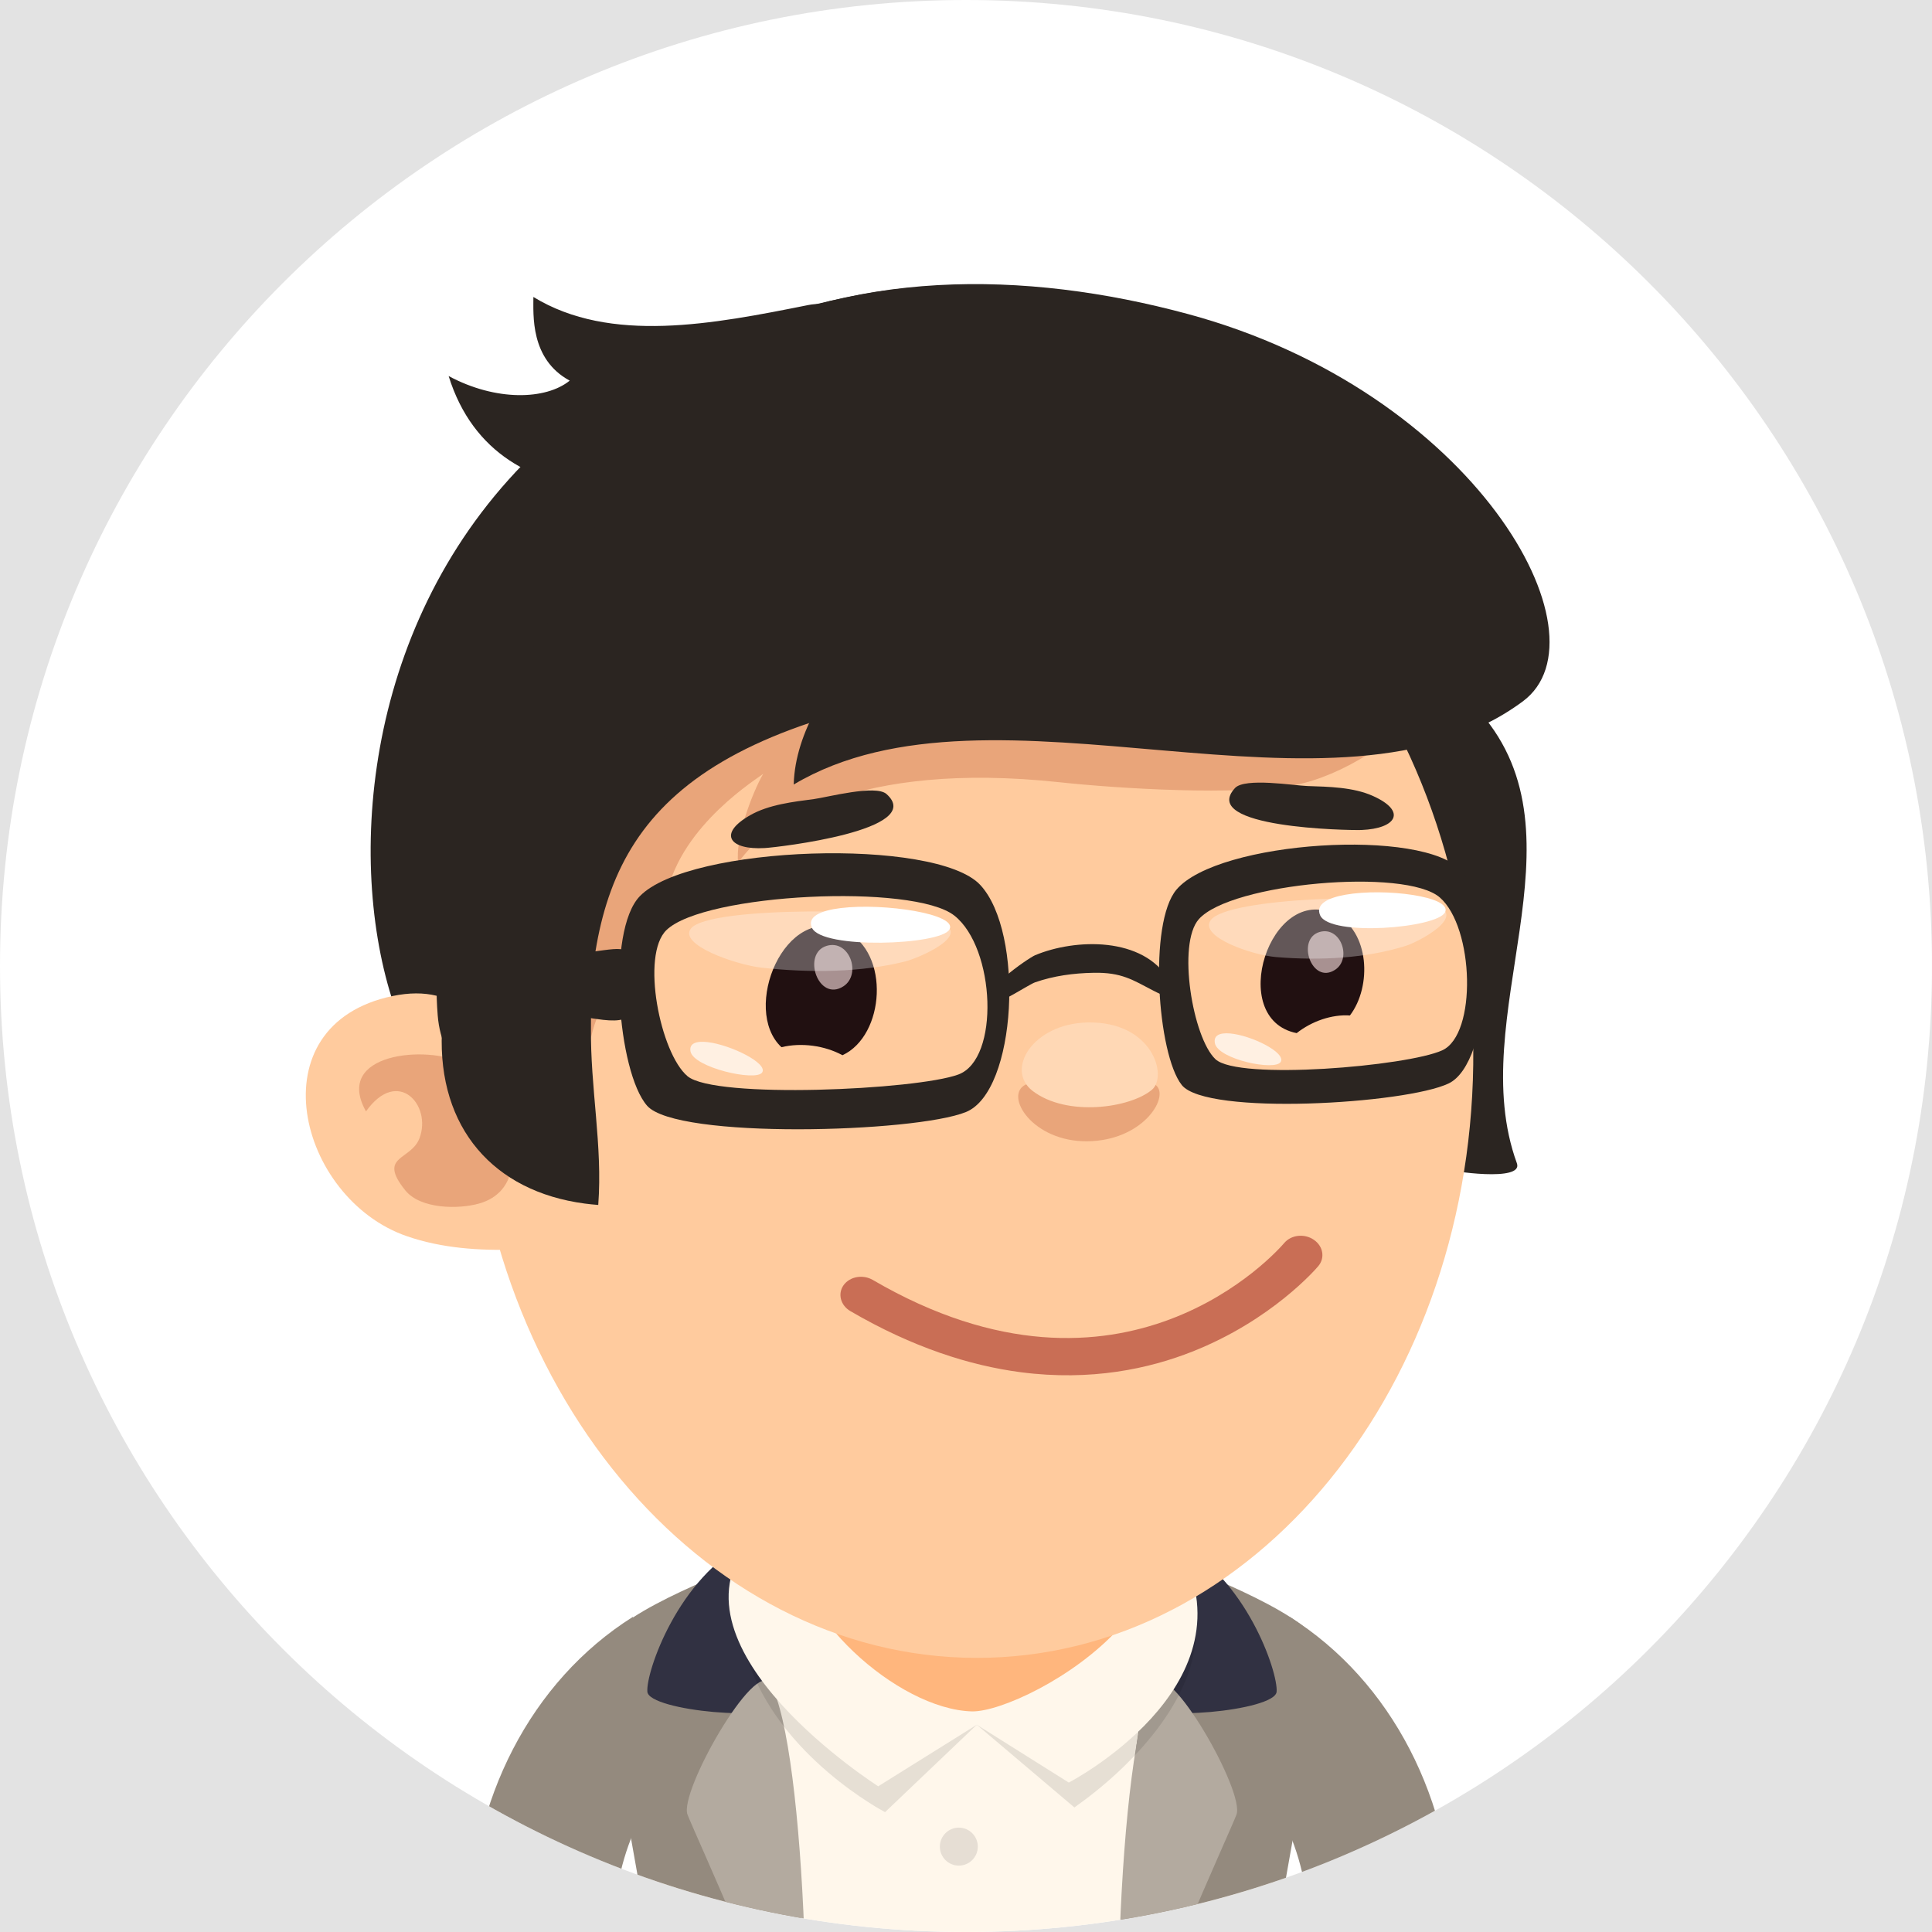
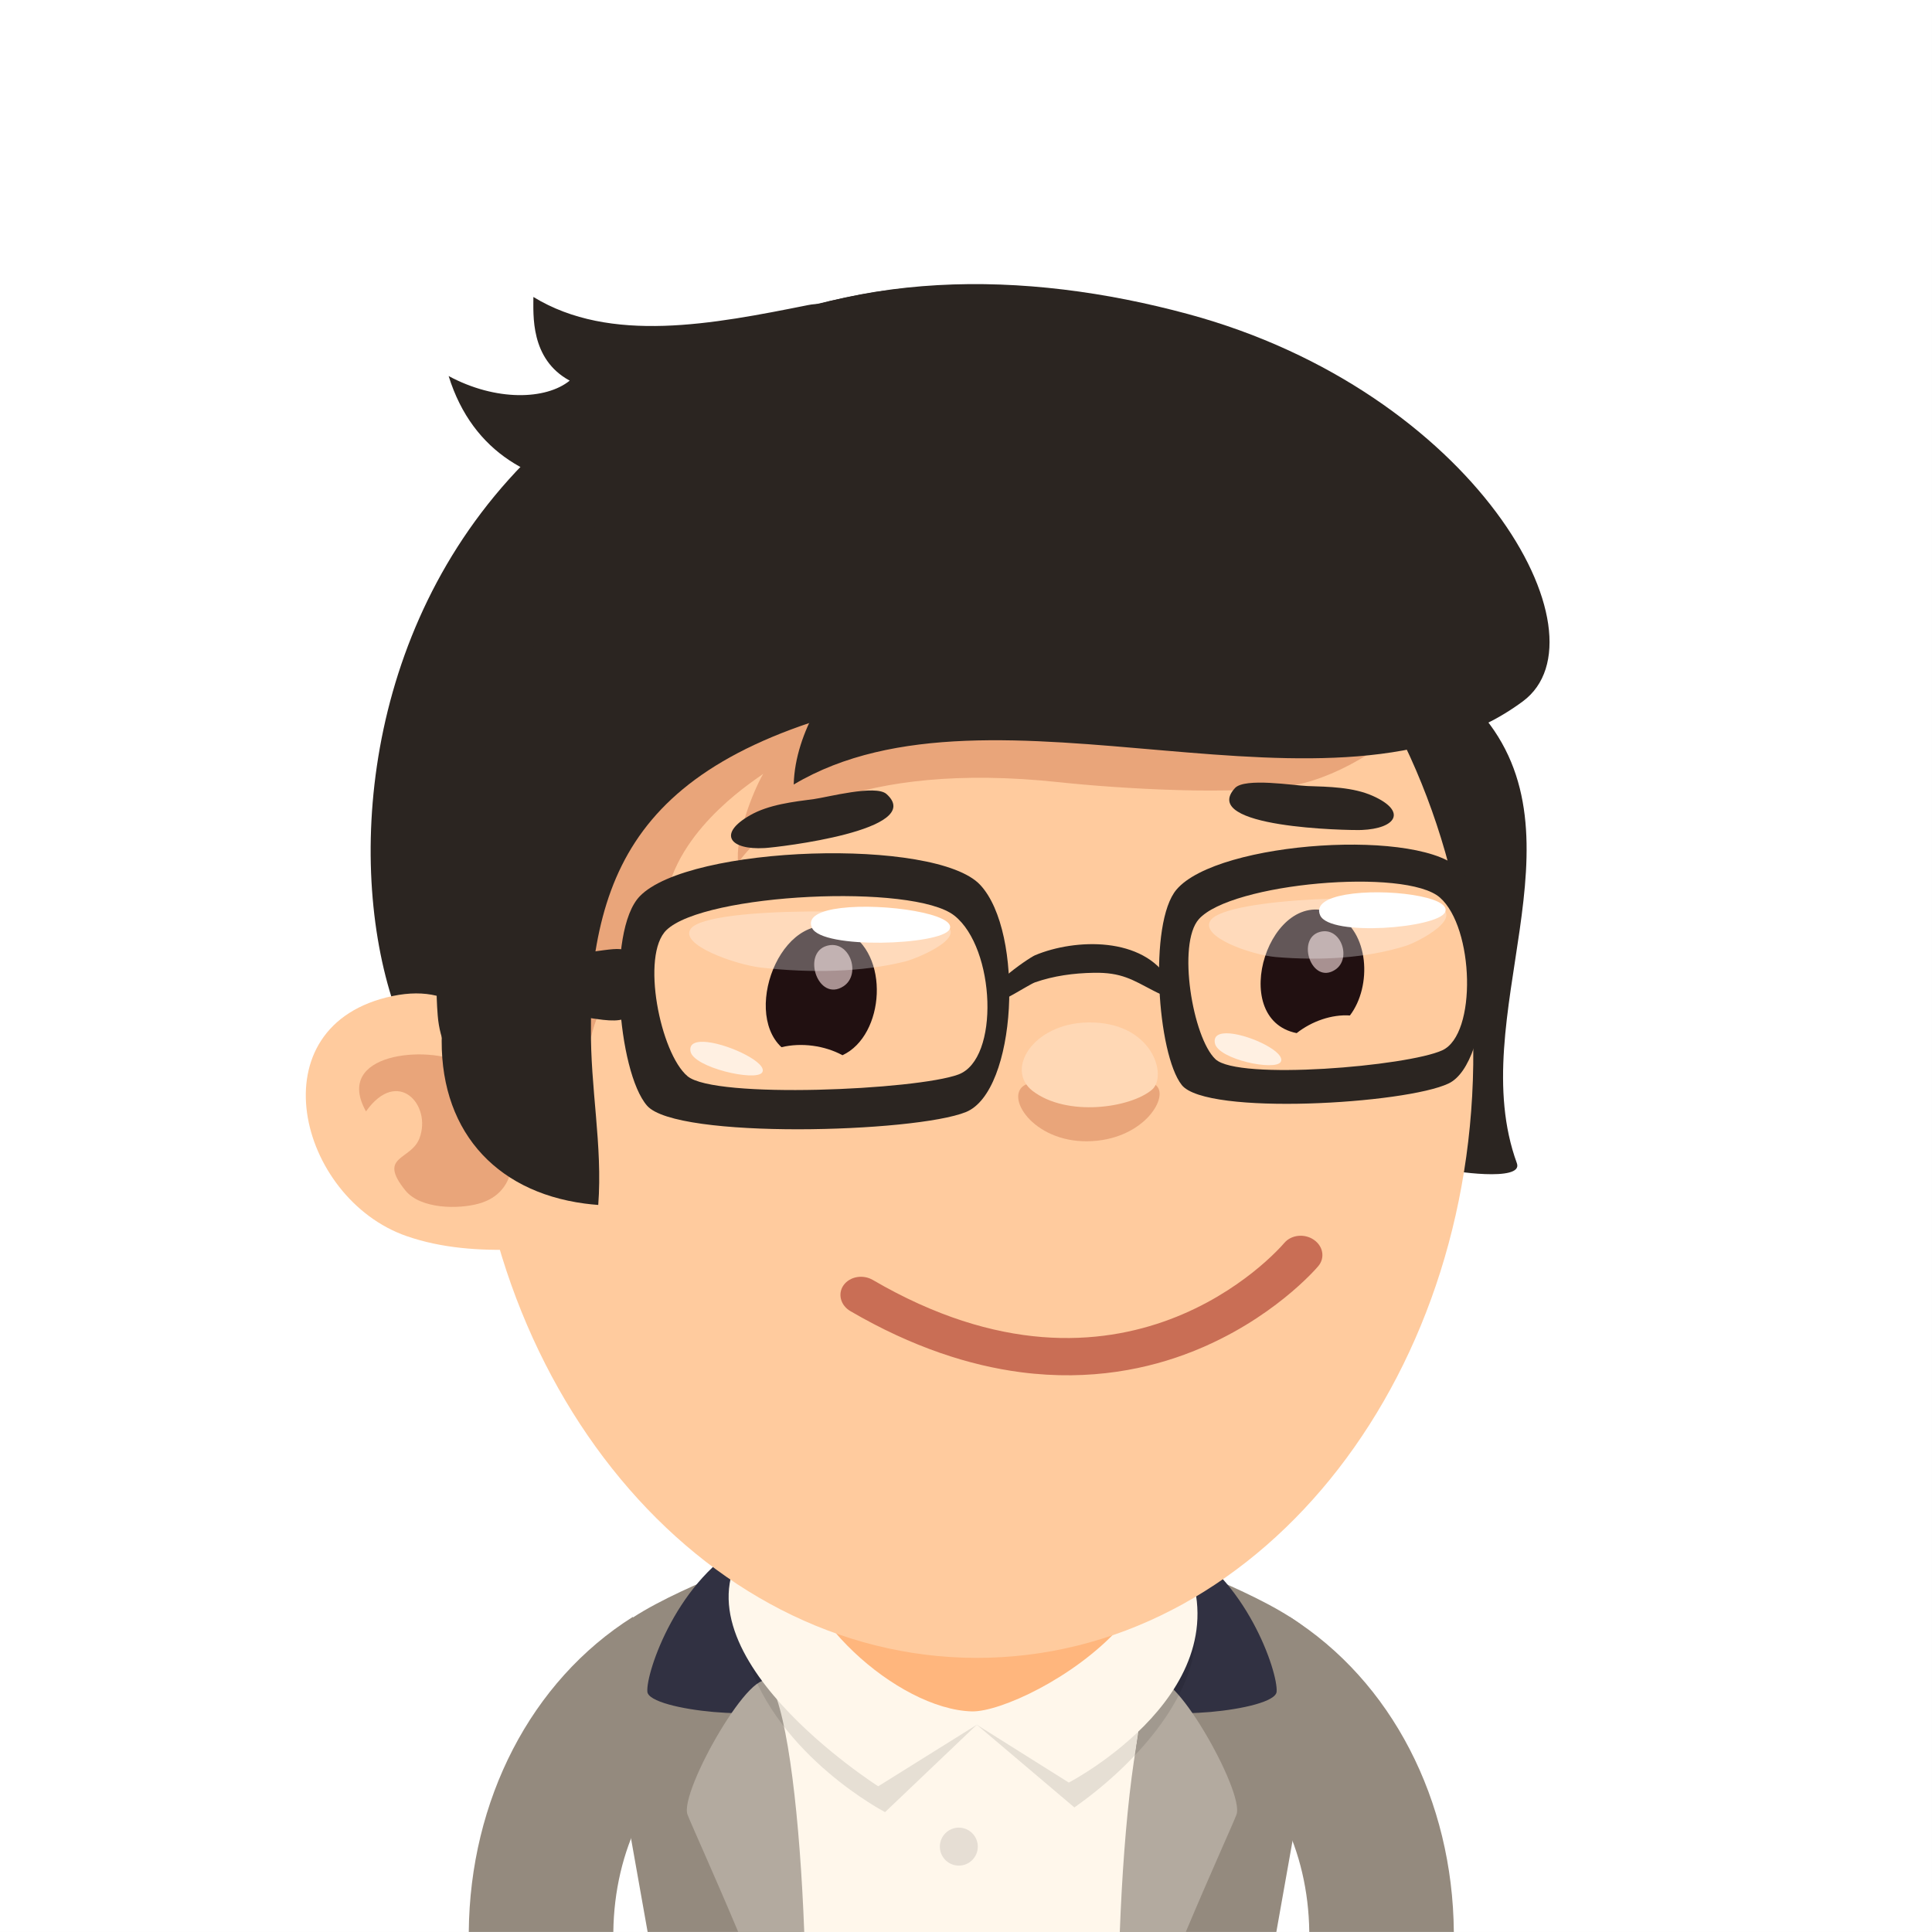
<svg xmlns="http://www.w3.org/2000/svg" width="100%" height="100%" viewBox="0 0 66 66" version="1.1" xml:space="preserve" style="fill-rule:evenodd;clip-rule:evenodd;stroke-linejoin:round;stroke-miterlimit:2;">
  <g transform="matrix(1,0,0,1,-168,-387)">
-     <g id="avatars">
-       <rect x="0" y="0" width="1000" height="765" style="fill:rgb(227,227,227);" />
-       <g transform="matrix(1,0,0,1,-0.433,0.177)">
-         <clipPath id="_clip1">
-           <circle cx="201.433" cy="419.823" r="33" />
-         </clipPath>
-         <g clip-path="url(#_clip1)">
-           <rect x="168.431" y="386.823" width="66" height="65.999" style="fill:white;" />
+     <g transform="matrix(1,0,0,1,-0.433,0.177)">
+       <rect x="168.431" y="386.823" width="66" height="65.999" style="fill:white;" />
+     </g>
+     <g transform="matrix(1,0,0,1,-0.433,0.177)">
+       <g>
+         <g>
+           <g>
+             <path d="M212.496,442.06L209.857,446.25C211.902,447.537 213.126,450.022 213.16,452.822L218.098,452.822C218.061,448.327 215.979,444.255 212.496,442.06Z" style="fill:rgb(148,138,126);fill-rule:nonzero;" />
+           </g>
        </g>
        <g>
-           <clipPath id="_clip2">
-             <circle cx="201.433" cy="419.823" r="33" />
-           </clipPath>
-           <g clip-path="url(#_clip2)">
+           <g>
+             <path d="M192.688,446.25L190.049,442.06C186.566,444.255 184.485,448.327 184.447,452.822L189.385,452.822C189.42,450.022 190.644,447.537 192.688,446.25Z" style="fill:rgb(148,138,126);fill-rule:nonzero;" />
+           </g>
+         </g>
+         <g>
+           <path d="M209.151,440.711C204.257,438.084 197.125,438.989 193.873,441.104C190.14,443.532 190.219,447.292 191.039,452.823L211.743,452.823C212.648,447.258 212.803,442.672 209.151,440.711Z" style="fill:rgb(255,247,235);fill-rule:nonzero;" />
+           <g>
+             <path d="M213.44,442.942C213.028,441.869 208.569,440.218 208.569,440.218C207.391,444.043 206.881,448.7 206.715,452.821L212.035,452.821C212.856,448.155 213.723,443.678 213.44,442.942Z" style="fill:rgb(148,138,126);fill-rule:nonzero;" />
+             <path d="M208.589,439.493C208.589,439.493 207.846,444.341 207.68,445.003C207.514,445.666 211.99,445.28 212.044,444.616C212.1,443.953 210.995,440.694 208.589,439.493Z" style="fill:rgb(49,49,66);fill-rule:nonzero;" />
+             <path d="M207.846,444.341C207.233,445.398 206.83,449.019 206.687,452.823L208.941,452.823C209.77,450.85 210.544,449.15 210.672,448.816C210.971,448.042 208.355,443.463 207.846,444.341Z" style="fill:rgb(179,170,159);fill-rule:nonzero;" />
+           </g>
+           <g>
+             <path d="M189.152,442.942C188.87,443.677 189.736,448.155 190.557,452.822L195.811,452.822C195.609,448.719 195.062,444.087 193.887,440.269C193.888,440.27 189.564,441.869 189.152,442.942Z" style="fill:rgb(148,138,126);fill-rule:nonzero;" />
+             <path d="M190.548,444.616C190.604,445.28 195.079,445.666 194.913,445.003C194.747,444.341 194.004,439.493 194.004,439.493C191.598,440.694 190.493,443.953 190.548,444.616Z" style="fill:rgb(49,49,66);fill-rule:nonzero;" />
+             <path d="M191.92,448.815C192.049,449.148 192.823,450.849 193.652,452.822L195.907,452.822C195.763,449.018 195.36,445.397 194.748,444.34C194.237,443.463 191.62,448.042 191.92,448.815Z" style="fill:rgb(179,170,159);fill-rule:nonzero;" />
+           </g>
+           <path d="M193.963,443.48C195.021,446.831 198.668,448.728 198.668,448.728L201.802,445.743L205.136,448.568C207.144,447.153 209.249,444.879 209.286,442.622C209.313,441.001 192.905,440.127 193.963,443.48Z" style="fill-opacity:0.1;fill-rule:nonzero;" />
+           <path d="M194.004,439.493C191.1,443.183 198.435,447.845 198.435,447.845L201.802,445.743L204.945,447.718C204.945,447.718 211.163,444.492 208.809,439.865C206.691,435.703 196.928,435.778 194.004,439.493Z" style="fill:rgb(255,247,235);fill-rule:nonzero;" />
+           <path d="M205.977,436.176C204.332,434.878 201.122,434.67 199.156,435.094C197.106,435.534 195.745,437.443 195.602,439.407C195.424,441.894 199.09,445.22 201.637,445.287C203.556,445.322 211.701,440.685 205.977,436.176Z" style="fill:rgb(255,182,125);fill-rule:nonzero;" />
+           <path d="M201.188,449.258C200.83,449.258 200.54,449.548 200.54,449.906C200.54,450.265 200.83,450.555 201.188,450.555C201.546,450.555 201.836,450.265 201.836,449.906C201.836,449.548 201.546,449.258 201.188,449.258Z" style="fill:rgb(230,222,212);fill-rule:nonzero;" />
+         </g>
+         <g>
+           <path d="M218.999,411.161C218.015,410.031 217.052,419.154 216.392,420.049C214.866,422.114 215.195,425.685 217.733,426.747C217.942,426.833 220.491,427.215 220.252,426.561C218.428,421.565 222.746,415.457 218.999,411.161Z" style="fill:rgb(43,37,33);fill-rule:nonzero;" />
+           <path d="M197.813,396.891C175.837,401.03 179.681,426.246 186.098,425.193C192.517,424.139 213.984,419.338 215.947,418.826C217.91,418.314 220.163,418.015 218.948,409.748C217.624,400.746 206.889,395.183 197.813,396.891Z" style="fill:rgb(43,37,33);fill-rule:nonzero;" />
+           <path d="M201.029,401.764C191.569,402.032 184.164,411.583 184.491,423.095C184.816,434.607 192.752,443.721 202.213,443.453C211.675,443.182 219.078,433.633 218.753,422.122C218.426,410.61 210.491,401.496 201.029,401.764Z" style="fill:rgb(255,203,158);fill-rule:nonzero;" />
+           <g>
+             <path d="M197.311,418.625C195.243,417.623 193.744,421.309 195.129,422.597C195.809,422.432 196.601,422.539 197.213,422.871C198.662,422.2 198.854,419.374 197.311,418.625Z" style="fill:rgb(33,16,17);fill-rule:nonzero;" />
+           </g>
+           <g opacity="0.5">
+             <path d="M213.313,429.174C212.992,428.955 212.543,429.006 212.307,429.283C212.085,429.542 206.823,435.554 198.248,430.547C197.909,430.352 197.466,430.43 197.253,430.724C197.042,431.018 197.146,431.415 197.482,431.612C199.61,432.853 201.566,433.473 203.302,433.7C205.707,434.014 207.697,433.577 209.163,432.996C211.893,431.918 213.407,430.149 213.469,430.074C213.704,429.794 213.635,429.392 213.313,429.174Z" style="fill:rgb(148,17,12);fill-rule:nonzero;" />
+           </g>
+           <path d="M205.688,423.948C204.625,423.938 204.192,423.51 203.459,423.881C202.729,424.251 203.702,425.833 205.581,425.811C207.451,425.79 208.356,424.352 207.953,423.926C207.482,423.434 206.864,423.959 205.688,423.948Z" style="fill:rgb(181,77,38);fill-opacity:0.3;fill-rule:nonzero;" />
+           <path d="M205.586,421.752C203.72,421.79 202.761,423.361 203.709,424.091C204.885,424.989 207.052,424.673 207.786,424.049C208.333,423.584 207.807,421.709 205.586,421.752Z" style="fill:rgb(255,216,181);fill-rule:nonzero;" />
+           <g>
+             <path d="M214.034,418.053C211.824,416.983 210.316,421.633 212.729,422.116C213.247,421.708 213.93,421.471 214.548,421.513C215.309,420.516 215.219,418.626 214.034,418.053Z" style="fill:rgb(33,16,17);fill-rule:nonzero;" />
+           </g>
+           <path d="M196.679,419.133C195.809,419.387 196.385,421.08 197.25,420.514C197.873,420.102 197.452,418.909 196.679,419.133Z" style="fill:rgb(168,145,145);fill-rule:nonzero;" />
+           <path d="M213.512,418.661C212.702,418.898 213.242,420.48 214.046,419.95C214.626,419.565 214.233,418.452 213.512,418.661Z" style="fill:rgb(168,145,145);fill-rule:nonzero;" />
+           <path d="M181.848,420.848C177.124,421.834 178.607,427.768 182.331,429.053C183.524,429.466 184.815,429.552 186.066,429.51C186.091,429.479 186.119,429.446 186.146,429.411C186.754,428.662 186.012,424.717 185.781,423.902C185.198,421.85 184.118,420.376 181.848,420.848Z" style="fill:rgb(255,203,158);fill-rule:nonzero;" />
+           <path d="M212.507,407.862C208.087,406.982 203.364,406.716 198.889,407.314C195.323,407.789 191.63,408.982 189.762,412.29C188.818,413.96 188.369,415.826 188.025,417.694C187.597,420.009 187.966,422.583 188.525,422.78C188.939,419.965 190.637,420.115 191.211,417.375C191.711,414.986 194.363,413.389 194.505,413.257C194.102,413.96 193.54,415.507 193.651,416.298C194.566,414.941 197.714,412.803 204.619,413.545C206.661,413.764 210.696,414.013 212.709,413.632C214.156,413.36 216.391,412.093 217.211,410.588C218.206,408.76 213.529,408.066 212.507,407.862Z" style="fill:rgb(181,77,38);fill-opacity:0.3;fill-rule:nonzero;" />
+           <path d="M209.931,403.509C203.791,399.741 198.202,400.504 193.279,402.508C186.86,405.118 182.89,415.332 183.386,421.513C183.668,425.029 188.526,425.261 188.523,423.278C188.521,417.235 189.513,412.958 198.437,410.857C205.548,409.183 213.946,410.105 216.065,411.574C218.184,413.043 216.069,407.277 209.931,403.509Z" style="fill:rgb(43,37,33);fill-rule:nonzero;" />
+           <path d="M184.227,423.14C183.057,422.521 179.807,422.778 180.936,424.79C182.017,423.267 183.192,424.567 182.764,425.705C182.476,426.471 181.317,426.295 182.278,427.487C182.799,428.133 184.095,428.133 184.785,427.942C186.976,427.337 185.65,423.894 184.227,423.14Z" style="fill:rgb(181,77,38);fill-opacity:0.3;fill-rule:nonzero;" />
+           <path d="M209.023,397.553C203.426,396.038 197.358,395.984 192.328,398.892C188.7,400.987 188.051,404.889 189.324,408.944C189.746,410.281 190.553,412.182 192.207,412.449C192.825,412.549 196.058,411.512 196.312,411.051C195.896,411.807 195.569,412.712 195.548,413.623C202.39,409.551 214.041,415.536 220.456,410.782C223.479,408.541 218.811,400.203 209.023,397.553Z" style="fill:rgb(43,37,33);fill-rule:nonzero;" />
+           <path d="M187.486,419.588C186.368,418.906 184.677,419.459 183.453,418.743C184.033,419.091 183.555,421.52 183.529,422.07C183.388,425.358 185.299,427.526 188.405,427.938C188.557,427.958 188.711,427.974 188.87,427.986C189.024,425.953 188.595,423.999 188.621,421.901C188.638,420.396 188.503,420.212 187.486,419.588Z" style="fill:rgb(43,37,33);fill-rule:nonzero;" />
+           <path d="M196.038,397.245C192.796,397.894 189.289,398.578 186.654,396.968C186.659,397.551 186.531,399.089 187.895,399.826C187.085,400.484 185.377,400.54 183.759,399.669C185.426,405.025 192.222,403.798 195.225,402.091C196.649,401.282 198.426,396.768 196.038,397.245Z" style="fill:rgb(43,37,33);fill-rule:nonzero;" />
+           <path d="M215.332,414.013C214.661,413.712 213.819,413.699 213.095,413.675C212.649,413.66 210.961,413.381 210.623,413.743C209.369,415.104 214.493,415.193 214.945,415.177C216.134,415.128 216.506,414.539 215.332,414.013Z" style="fill:rgb(43,37,33);fill-rule:nonzero;" />
+           <path d="M196.249,414.119C195.53,414.214 194.693,414.308 194.054,414.675C192.938,415.313 193.365,415.864 194.554,415.794C195.006,415.77 200.098,415.177 198.716,413.947C198.344,413.619 196.689,414.06 196.249,414.119Z" style="fill:rgb(43,37,33);fill-rule:nonzero;" />
+           <g>
            <g>
-               <g>
-                 <path d="M212.496,442.06L209.857,446.25C211.902,447.537 213.126,450.022 213.16,452.822L218.098,452.822C218.061,448.327 215.979,444.255 212.496,442.06Z" style="fill:rgb(148,138,126);fill-rule:nonzero;" />
-               </g>
+               <path d="M208.623,417.214C207.661,418.349 207.969,422.836 208.804,423.889C209.642,424.944 216.464,424.536 217.923,423.834C219.381,423.135 219.623,418.057 218.359,416.576C217.099,415.093 210.036,415.541 208.623,417.214ZM217.702,422.704C216.505,423.248 210.732,423.739 209.955,423.007C209.179,422.277 208.639,419.069 209.386,418.224C210.484,416.985 216.461,416.459 217.624,417.486C218.79,418.51 218.897,422.158 217.702,422.704Z" style="fill:rgb(43,37,33);fill-rule:nonzero;" />
            </g>
            <g>
-               <g>
-                 <path d="M192.688,446.25L190.049,442.06C186.566,444.255 184.485,448.327 184.447,452.822L189.385,452.822C189.42,450.022 190.644,447.537 192.688,446.25Z" style="fill:rgb(148,138,126);fill-rule:nonzero;" />
-               </g>
+               <path d="M190.288,417.441C189.144,418.631 189.533,423.444 190.538,424.595C191.542,425.749 199.691,425.518 201.431,424.812C203.172,424.105 203.435,418.677 201.918,417.052C200.406,415.429 191.968,415.695 190.288,417.441ZM201.171,423.53C199.745,424.057 192.853,424.373 191.92,423.588C190.986,422.801 190.316,419.448 191.201,418.595C192.5,417.34 199.635,416.995 201.035,418.101C202.436,419.208 202.597,423.004 201.171,423.53Z" style="fill:rgb(43,37,33);fill-rule:nonzero;" />
            </g>
-             <g>
-               <path d="M209.151,440.711C204.257,438.084 197.125,438.989 193.873,441.104C190.14,443.532 190.219,447.292 191.039,452.823L211.743,452.823C212.648,447.258 212.803,442.672 209.151,440.711Z" style="fill:rgb(255,247,235);fill-rule:nonzero;" />
-               <g>
-                 <path d="M213.44,442.942C213.028,441.869 208.569,440.218 208.569,440.218C207.391,444.043 206.881,448.7 206.715,452.821L212.035,452.821C212.856,448.155 213.723,443.678 213.44,442.942Z" style="fill:rgb(148,138,126);fill-rule:nonzero;" />
-                 <path d="M208.589,439.493C208.589,439.493 207.846,444.341 207.68,445.003C207.514,445.666 211.99,445.28 212.044,444.616C212.1,443.953 210.995,440.694 208.589,439.493Z" style="fill:rgb(49,49,66);fill-rule:nonzero;" />
-                 <path d="M207.846,444.341C207.233,445.398 206.83,449.019 206.687,452.823L208.941,452.823C209.77,450.85 210.544,449.15 210.672,448.816C210.971,448.042 208.355,443.463 207.846,444.341Z" style="fill:rgb(179,170,159);fill-rule:nonzero;" />
-               </g>
-               <g>
-                 <path d="M189.152,442.942C188.87,443.677 189.736,448.155 190.557,452.822L195.811,452.822C195.609,448.719 195.062,444.087 193.887,440.269C193.888,440.27 189.564,441.869 189.152,442.942Z" style="fill:rgb(148,138,126);fill-rule:nonzero;" />
-                 <path d="M190.548,444.616C190.604,445.28 195.079,445.666 194.913,445.003C194.747,444.341 194.004,439.493 194.004,439.493C191.598,440.694 190.493,443.953 190.548,444.616Z" style="fill:rgb(49,49,66);fill-rule:nonzero;" />
-                 <path d="M191.92,448.815C192.049,449.148 192.823,450.849 193.652,452.822L195.907,452.822C195.763,449.018 195.36,445.397 194.748,444.34C194.237,443.463 191.62,448.042 191.92,448.815Z" style="fill:rgb(179,170,159);fill-rule:nonzero;" />
-               </g>
-               <path d="M193.963,443.48C195.021,446.831 198.668,448.728 198.668,448.728L201.802,445.743L205.136,448.568C207.144,447.153 209.249,444.879 209.286,442.622C209.313,441.001 192.905,440.127 193.963,443.48Z" style="fill-opacity:0.1;fill-rule:nonzero;" />
-               <path d="M194.004,439.493C191.1,443.183 198.435,447.845 198.435,447.845L201.802,445.743L204.945,447.718C204.945,447.718 211.163,444.492 208.809,439.865C206.691,435.703 196.928,435.778 194.004,439.493Z" style="fill:rgb(255,247,235);fill-rule:nonzero;" />
-               <path d="M205.977,436.176C204.332,434.878 201.122,434.67 199.156,435.094C197.106,435.534 195.745,437.443 195.602,439.407C195.424,441.894 199.09,445.22 201.637,445.287C203.556,445.322 211.701,440.685 205.977,436.176Z" style="fill:rgb(255,182,125);fill-rule:nonzero;" />
-               <path d="M201.188,449.258C200.83,449.258 200.54,449.548 200.54,449.906C200.54,450.265 200.83,450.555 201.188,450.555C201.546,450.555 201.836,450.265 201.836,449.906C201.836,449.548 201.546,449.258 201.188,449.258Z" style="fill:rgb(230,222,212);fill-rule:nonzero;" />
-             </g>
-             <g>
-               <path d="M218.999,411.161C218.015,410.031 217.052,419.154 216.392,420.049C214.866,422.114 215.195,425.685 217.733,426.747C217.942,426.833 220.491,427.215 220.252,426.561C218.428,421.565 222.746,415.457 218.999,411.161Z" style="fill:rgb(43,37,33);fill-rule:nonzero;" />
-               <path d="M197.813,396.891C175.837,401.03 179.681,426.246 186.098,425.193C192.517,424.139 213.984,419.338 215.947,418.826C217.91,418.314 220.163,418.015 218.948,409.748C217.624,400.746 206.889,395.183 197.813,396.891Z" style="fill:rgb(43,37,33);fill-rule:nonzero;" />
-               <path d="M201.029,401.764C191.569,402.032 184.164,411.583 184.491,423.095C184.816,434.607 192.752,443.721 202.213,443.453C211.675,443.182 219.078,433.633 218.753,422.122C218.426,410.61 210.491,401.496 201.029,401.764Z" style="fill:rgb(255,203,158);fill-rule:nonzero;" />
-               <g>
-                 <path d="M197.311,418.625C195.243,417.623 193.744,421.309 195.129,422.597C195.809,422.432 196.601,422.539 197.213,422.871C198.662,422.2 198.854,419.374 197.311,418.625Z" style="fill:rgb(33,16,17);fill-rule:nonzero;" />
-               </g>
-               <g opacity="0.5">
-                 <path d="M213.313,429.174C212.992,428.955 212.543,429.006 212.307,429.283C212.085,429.542 206.823,435.554 198.248,430.547C197.909,430.352 197.466,430.43 197.253,430.724C197.042,431.018 197.146,431.415 197.482,431.612C199.61,432.853 201.566,433.473 203.302,433.7C205.707,434.014 207.697,433.577 209.163,432.996C211.893,431.918 213.407,430.149 213.469,430.074C213.704,429.794 213.635,429.392 213.313,429.174Z" style="fill:rgb(148,17,12);fill-rule:nonzero;" />
-               </g>
-               <path d="M205.688,423.948C204.625,423.938 204.192,423.51 203.459,423.881C202.729,424.251 203.702,425.833 205.581,425.811C207.451,425.79 208.356,424.352 207.953,423.926C207.482,423.434 206.864,423.959 205.688,423.948Z" style="fill:rgb(181,77,38);fill-opacity:0.3;fill-rule:nonzero;" />
-               <path d="M205.586,421.752C203.72,421.79 202.761,423.361 203.709,424.091C204.885,424.989 207.052,424.673 207.786,424.049C208.333,423.584 207.807,421.709 205.586,421.752Z" style="fill:rgb(255,216,181);fill-rule:nonzero;" />
-               <g>
-                 <path d="M214.034,418.053C211.824,416.983 210.316,421.633 212.729,422.116C213.247,421.708 213.93,421.471 214.548,421.513C215.309,420.516 215.219,418.626 214.034,418.053Z" style="fill:rgb(33,16,17);fill-rule:nonzero;" />
-               </g>
-               <path d="M196.679,419.133C195.809,419.387 196.385,421.08 197.25,420.514C197.873,420.102 197.452,418.909 196.679,419.133Z" style="fill:rgb(168,145,145);fill-rule:nonzero;" />
-               <path d="M213.512,418.661C212.702,418.898 213.242,420.48 214.046,419.95C214.626,419.565 214.233,418.452 213.512,418.661Z" style="fill:rgb(168,145,145);fill-rule:nonzero;" />
-               <path d="M181.848,420.848C177.124,421.834 178.607,427.768 182.331,429.053C183.524,429.466 184.815,429.552 186.066,429.51C186.091,429.479 186.119,429.446 186.146,429.411C186.754,428.662 186.012,424.717 185.781,423.902C185.198,421.85 184.118,420.376 181.848,420.848Z" style="fill:rgb(255,203,158);fill-rule:nonzero;" />
-               <path d="M212.507,407.862C208.087,406.982 203.364,406.716 198.889,407.314C195.323,407.789 191.63,408.982 189.762,412.29C188.818,413.96 188.369,415.826 188.025,417.694C187.597,420.009 187.966,422.583 188.525,422.78C188.939,419.965 190.637,420.115 191.211,417.375C191.711,414.986 194.363,413.389 194.505,413.257C194.102,413.96 193.54,415.507 193.651,416.298C194.566,414.941 197.714,412.803 204.619,413.545C206.661,413.764 210.696,414.013 212.709,413.632C214.156,413.36 216.391,412.093 217.211,410.588C218.206,408.76 213.529,408.066 212.507,407.862Z" style="fill:rgb(181,77,38);fill-opacity:0.3;fill-rule:nonzero;" />
-               <path d="M209.931,403.509C203.791,399.741 198.202,400.504 193.279,402.508C186.86,405.118 182.89,415.332 183.386,421.513C183.668,425.029 188.526,425.261 188.523,423.278C188.521,417.235 189.513,412.958 198.437,410.857C205.548,409.183 213.946,410.105 216.065,411.574C218.184,413.043 216.069,407.277 209.931,403.509Z" style="fill:rgb(43,37,33);fill-rule:nonzero;" />
-               <path d="M184.227,423.14C183.057,422.521 179.807,422.778 180.936,424.79C182.017,423.267 183.192,424.567 182.764,425.705C182.476,426.471 181.317,426.295 182.278,427.487C182.799,428.133 184.095,428.133 184.785,427.942C186.976,427.337 185.65,423.894 184.227,423.14Z" style="fill:rgb(181,77,38);fill-opacity:0.3;fill-rule:nonzero;" />
-               <path d="M209.023,397.553C203.426,396.038 197.358,395.984 192.328,398.892C188.7,400.987 188.051,404.889 189.324,408.944C189.746,410.281 190.553,412.182 192.207,412.449C192.825,412.549 196.058,411.512 196.312,411.051C195.896,411.807 195.569,412.712 195.548,413.623C202.39,409.551 214.041,415.536 220.456,410.782C223.479,408.541 218.811,400.203 209.023,397.553Z" style="fill:rgb(43,37,33);fill-rule:nonzero;" />
-               <path d="M187.486,419.588C186.368,418.906 184.677,419.459 183.453,418.743C184.033,419.091 183.555,421.52 183.529,422.07C183.388,425.358 185.299,427.526 188.405,427.938C188.557,427.958 188.711,427.974 188.87,427.986C189.024,425.953 188.595,423.999 188.621,421.901C188.638,420.396 188.503,420.212 187.486,419.588Z" style="fill:rgb(43,37,33);fill-rule:nonzero;" />
-               <path d="M196.038,397.245C192.796,397.894 189.289,398.578 186.654,396.968C186.659,397.551 186.531,399.089 187.895,399.826C187.085,400.484 185.377,400.54 183.759,399.669C185.426,405.025 192.222,403.798 195.225,402.091C196.649,401.282 198.426,396.768 196.038,397.245Z" style="fill:rgb(43,37,33);fill-rule:nonzero;" />
-               <path d="M215.332,414.013C214.661,413.712 213.819,413.699 213.095,413.675C212.649,413.66 210.961,413.381 210.623,413.743C209.369,415.104 214.493,415.193 214.945,415.177C216.134,415.128 216.506,414.539 215.332,414.013Z" style="fill:rgb(43,37,33);fill-rule:nonzero;" />
-               <path d="M196.249,414.119C195.53,414.214 194.693,414.308 194.054,414.675C192.938,415.313 193.365,415.864 194.554,415.794C195.006,415.77 200.098,415.177 198.716,413.947C198.344,413.619 196.689,414.06 196.249,414.119Z" style="fill:rgb(43,37,33);fill-rule:nonzero;" />
-               <g>
-                 <g>
-                   <path d="M208.623,417.214C207.661,418.349 207.969,422.836 208.804,423.889C209.642,424.944 216.464,424.536 217.923,423.834C219.381,423.135 219.623,418.057 218.359,416.576C217.099,415.093 210.036,415.541 208.623,417.214ZM217.702,422.704C216.505,423.248 210.732,423.739 209.955,423.007C209.179,422.277 208.639,419.069 209.386,418.224C210.484,416.985 216.461,416.459 217.624,417.486C218.79,418.51 218.897,422.158 217.702,422.704Z" style="fill:rgb(43,37,33);fill-rule:nonzero;" />
-                 </g>
-                 <g>
-                   <path d="M190.288,417.441C189.144,418.631 189.533,423.444 190.538,424.595C191.542,425.749 199.691,425.518 201.431,424.812C203.172,424.105 203.435,418.677 201.918,417.052C200.406,415.429 191.968,415.695 190.288,417.441ZM201.171,423.53C199.745,424.057 192.853,424.373 191.92,423.588C190.986,422.801 190.316,419.448 191.201,418.595C192.5,417.34 199.635,416.995 201.035,418.101C202.436,419.208 202.597,423.004 201.171,423.53Z" style="fill:rgb(43,37,33);fill-rule:nonzero;" />
-                 </g>
-                 <path d="M203.791,419.456C203.57,419.549 201.694,420.823 202.376,421.076C202.552,421.14 203.578,420.458 203.789,420.382C204.435,420.157 205.111,420.067 205.792,420.055C206.745,420.036 207.124,420.296 207.828,420.662C208.185,420.848 208.884,421.182 208.375,420.317C207.496,418.81 205.161,418.881 203.791,419.456Z" style="fill:rgb(43,37,33);fill-rule:nonzero;" />
-                 <path d="M188.683,419.334C188.052,419.417 185.253,419.436 184.926,420.022C184.579,420.645 185.571,421.006 186.015,421.126C186.922,421.366 187.88,421.492 188.803,421.632C190.138,421.834 190.148,421.461 190.111,420.224C190.076,419.072 189.804,419.185 188.683,419.334Z" style="fill:rgb(43,37,33);fill-rule:nonzero;" />
-                 <path d="M192.606,422.423C192.233,422.381 191.971,422.455 192.021,422.738C192.12,423.292 194.255,423.778 194.469,423.461C194.678,423.147 193.396,422.516 192.606,422.423Z" style="fill:white;fill-opacity:0.7;fill-rule:nonzero;" />
-                 <path d="M200.522,418.319C199.186,417.845 192.672,417.767 192.042,418.537C191.59,419.091 193.557,419.777 194.437,419.878C196.114,420.068 197.862,420.04 199.351,419.669C199.781,419.564 201.729,418.75 200.522,418.319Z" style="fill:white;fill-opacity:0.3;fill-rule:nonzero;" />
-                 <path d="M197.156,417.844C196.462,417.928 196,418.139 196.17,418.517C196.507,419.264 200.568,419.111 200.868,418.576C201.166,418.049 198.633,417.662 197.156,417.844Z" style="fill:white;fill-rule:nonzero;" />
-                 <path d="M210.454,422.127C210.115,422.098 209.88,422.182 209.936,422.463C210.047,423.013 212.005,423.421 212.186,423.097C212.363,422.774 211.176,422.191 210.454,422.127Z" style="fill:white;fill-opacity:0.7;fill-rule:nonzero;" />
-                 <path d="M217.477,417.74C216.245,417.314 210.331,417.471 209.789,418.263C209.4,418.833 211.213,419.448 212.016,419.517C213.544,419.646 215.13,419.556 216.467,419.131C216.852,419.011 218.589,418.127 217.477,417.74Z" style="fill:white;fill-opacity:0.3;fill-rule:nonzero;" />
-                 <path d="M214.401,417.387C213.775,417.496 213.364,417.723 213.533,418.095C213.869,418.829 217.549,418.53 217.8,417.984C218.049,417.447 215.735,417.152 214.401,417.387Z" style="fill:white;fill-rule:nonzero;" />
-               </g>
-             </g>
+             <path d="M203.791,419.456C203.57,419.549 201.694,420.823 202.376,421.076C202.552,421.14 203.578,420.458 203.789,420.382C204.435,420.157 205.111,420.067 205.792,420.055C206.745,420.036 207.124,420.296 207.828,420.662C208.185,420.848 208.884,421.182 208.375,420.317C207.496,418.81 205.161,418.881 203.791,419.456Z" style="fill:rgb(43,37,33);fill-rule:nonzero;" />
+             <path d="M188.683,419.334C188.052,419.417 185.253,419.436 184.926,420.022C184.579,420.645 185.571,421.006 186.015,421.126C186.922,421.366 187.88,421.492 188.803,421.632C190.138,421.834 190.148,421.461 190.111,420.224C190.076,419.072 189.804,419.185 188.683,419.334Z" style="fill:rgb(43,37,33);fill-rule:nonzero;" />
+             <path d="M192.606,422.423C192.233,422.381 191.971,422.455 192.021,422.738C192.12,423.292 194.255,423.778 194.469,423.461C194.678,423.147 193.396,422.516 192.606,422.423Z" style="fill:white;fill-opacity:0.7;fill-rule:nonzero;" />
+             <path d="M200.522,418.319C199.186,417.845 192.672,417.767 192.042,418.537C191.59,419.091 193.557,419.777 194.437,419.878C196.114,420.068 197.862,420.04 199.351,419.669C199.781,419.564 201.729,418.75 200.522,418.319Z" style="fill:white;fill-opacity:0.3;fill-rule:nonzero;" />
+             <path d="M197.156,417.844C196.462,417.928 196,418.139 196.17,418.517C196.507,419.264 200.568,419.111 200.868,418.576C201.166,418.049 198.633,417.662 197.156,417.844Z" style="fill:white;fill-rule:nonzero;" />
+             <path d="M210.454,422.127C210.115,422.098 209.88,422.182 209.936,422.463C210.047,423.013 212.005,423.421 212.186,423.097C212.363,422.774 211.176,422.191 210.454,422.127Z" style="fill:white;fill-opacity:0.7;fill-rule:nonzero;" />
+             <path d="M217.477,417.74C216.245,417.314 210.331,417.471 209.789,418.263C209.4,418.833 211.213,419.448 212.016,419.517C213.544,419.646 215.13,419.556 216.467,419.131C216.852,419.011 218.589,418.127 217.477,417.74Z" style="fill:white;fill-opacity:0.3;fill-rule:nonzero;" />
+             <path d="M214.401,417.387C213.775,417.496 213.364,417.723 213.533,418.095C213.869,418.829 217.549,418.53 217.8,417.984C218.049,417.447 215.735,417.152 214.401,417.387Z" style="fill:white;fill-rule:nonzero;" />
          </g>
        </g>
      </g>
    </g>
  </g>
</svg>
